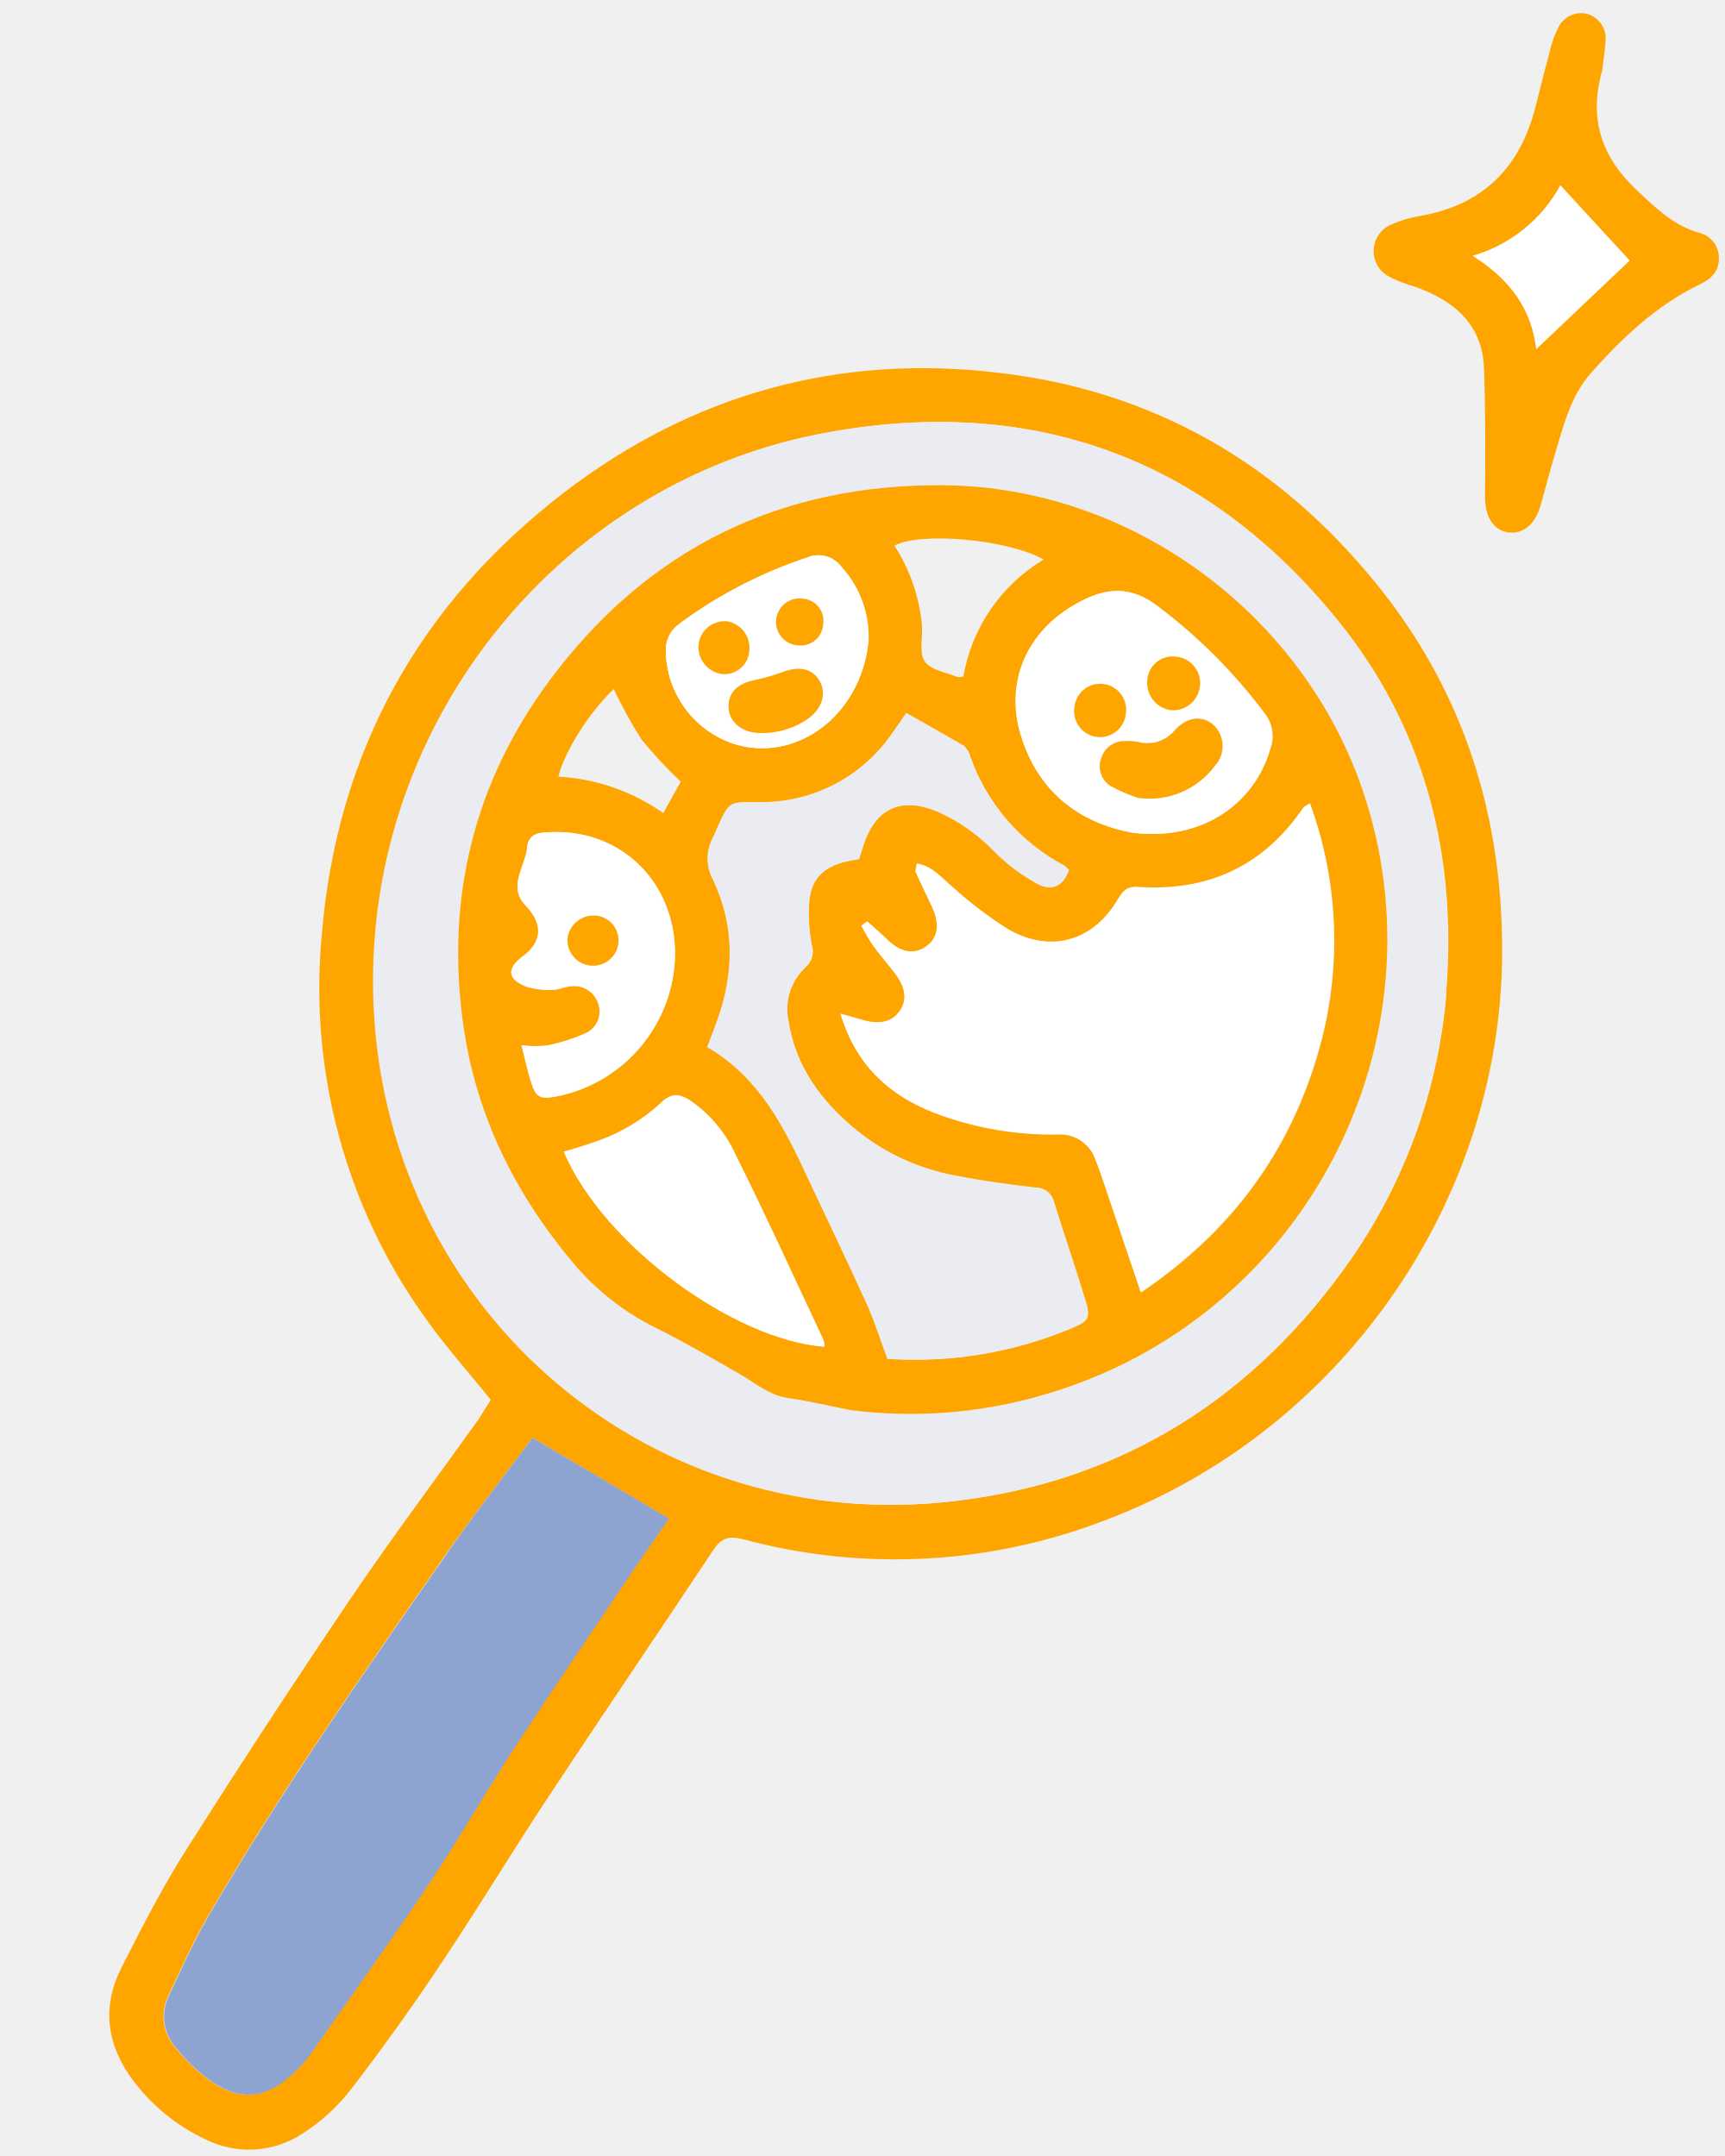
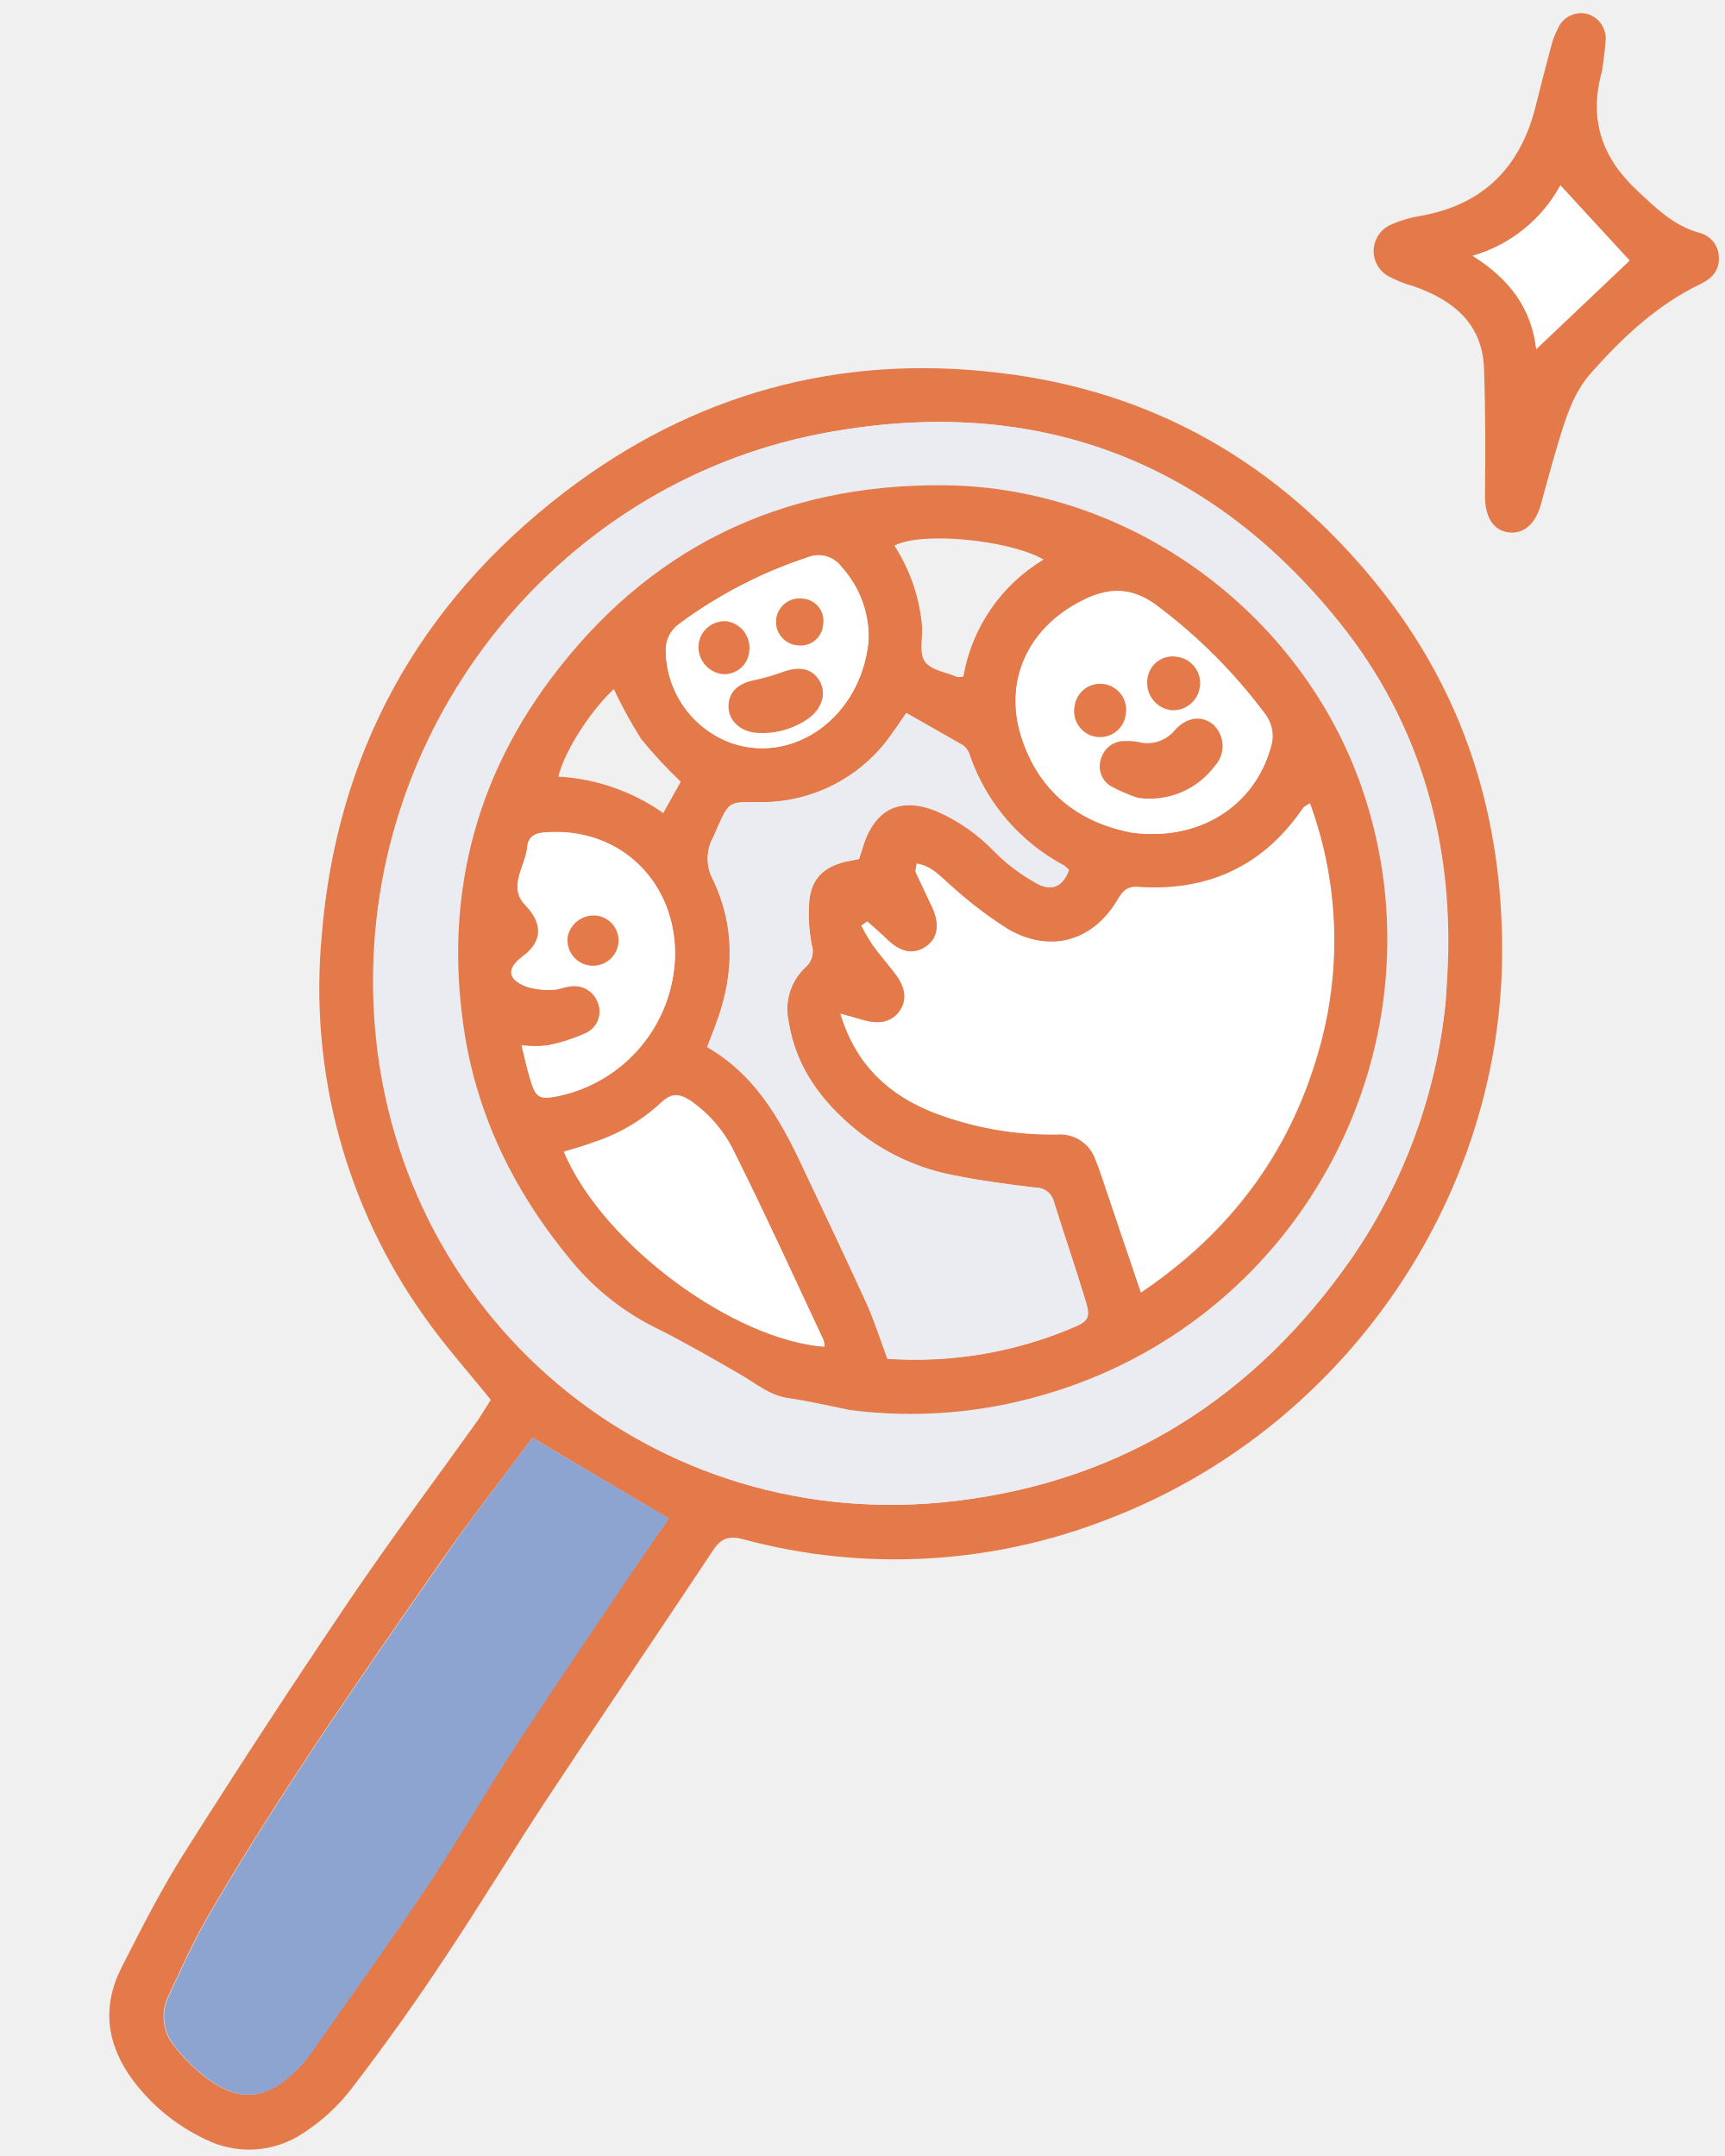
<svg xmlns="http://www.w3.org/2000/svg" width="84" height="105" viewBox="0 0 84 105" fill="none">
-   <path d="M23.899 68.174C22.761 66.758 21.627 65.498 20.663 64.121C16.84 58.754 15.065 52.194 15.661 45.632C16.378 36.672 20.385 29.415 27.503 23.96C33.739 19.19 40.85 17.217 48.664 18.159C56.188 19.046 62.29 22.573 67.063 28.481C71.324 33.754 73.187 39.807 73.148 46.504C73.058 58.575 65.285 69.677 53.917 73.998C48.256 76.207 42.036 76.543 36.17 74.959C35.438 74.767 35.092 74.949 34.707 75.525C32.04 79.547 29.325 83.535 26.668 87.562C24.979 90.119 23.398 92.744 21.698 95.292C20.268 97.469 18.748 99.585 17.171 101.651C16.513 102.522 15.709 103.271 14.794 103.866C14.09 104.346 13.27 104.627 12.419 104.68C11.569 104.733 10.72 104.556 9.961 104.168C8.588 103.514 7.394 102.537 6.481 101.321C5.197 99.606 4.947 97.754 5.902 95.853C6.921 93.846 7.939 91.843 9.16 89.946C11.722 85.901 14.344 81.893 17.025 77.924C19.038 74.952 21.195 72.07 23.284 69.15C23.481 68.841 23.684 68.509 23.899 68.174ZM70.394 48.803C70.428 48.283 70.453 47.969 70.473 47.639C70.862 41.218 69.221 35.281 65.232 30.314C58.731 22.216 50.092 19.144 39.91 21.138C26.976 23.663 17.53 35.651 18.229 49.156C18.99 64.049 31.847 74.914 46.627 73.088C54.779 72.094 61.156 67.99 65.826 61.276C68.378 57.571 69.95 53.28 70.394 48.803V48.803ZM25.93 70.021C24.471 71.98 22.967 73.894 21.582 75.885C17.618 81.584 13.646 87.277 10.147 93.281C9.406 94.554 8.808 95.911 8.178 97.244C7.99 97.648 7.924 98.098 7.99 98.539C8.055 98.98 8.249 99.391 8.546 99.723C8.871 100.141 9.237 100.525 9.639 100.869C11.501 102.488 12.979 102.389 14.667 100.566C14.832 100.387 14.985 100.197 15.125 99.999C17.009 97.288 18.962 94.586 20.798 91.851C22.265 89.658 23.572 87.357 25.014 85.146C26.926 82.197 28.926 79.289 30.89 76.365C31.435 75.554 32.002 74.757 32.559 73.954L25.93 70.021Z" fill="orange" />
-   <path d="M78.014 3.455C77.345 5.812 78.013 7.677 79.703 9.261C80.608 10.107 81.457 10.961 82.708 11.328C82.988 11.387 83.239 11.541 83.42 11.762C83.601 11.984 83.7 12.261 83.702 12.548C83.723 13.195 83.351 13.57 82.795 13.837C80.693 14.852 79.031 16.415 77.503 18.131C76.604 19.128 76.232 20.39 75.858 21.636C75.563 22.614 75.302 23.599 75.03 24.58C74.758 25.561 74.146 26.04 73.413 25.922C72.68 25.804 72.301 25.107 72.313 24.142C72.331 22.072 72.341 19.997 72.264 17.931C72.181 15.752 70.765 14.627 68.878 13.954C68.438 13.835 68.014 13.667 67.611 13.453C67.378 13.324 67.186 13.13 67.059 12.895C66.932 12.66 66.874 12.394 66.894 12.127C66.913 11.861 67.007 11.606 67.167 11.391C67.326 11.177 67.543 11.013 67.793 10.918C68.244 10.72 68.719 10.582 69.206 10.509C72.262 9.955 74.042 8.124 74.782 5.169C75.026 4.181 75.28 3.196 75.545 2.213C75.616 1.942 75.717 1.678 75.845 1.428C75.955 1.145 76.165 0.913 76.435 0.776C76.705 0.638 77.016 0.605 77.309 0.682C77.598 0.771 77.845 0.962 78.005 1.219C78.164 1.477 78.225 1.783 78.176 2.082C78.141 2.578 78.06 3.065 78.014 3.455ZM75.984 9.029C75.535 9.855 74.927 10.583 74.194 11.172C73.461 11.761 72.619 12.198 71.717 12.46C73.57 13.62 74.586 15.081 74.81 17C76.382 15.504 77.89 14.091 79.353 12.688L75.984 9.029Z" fill="orange" />
+   <path d="M23.899 68.174C22.761 66.758 21.627 65.498 20.663 64.121C16.84 58.754 15.065 52.194 15.661 45.632C16.378 36.672 20.385 29.415 27.503 23.96C33.739 19.19 40.85 17.217 48.664 18.159C56.188 19.046 62.29 22.573 67.063 28.481C71.324 33.754 73.187 39.807 73.148 46.504C73.058 58.575 65.285 69.677 53.917 73.998C48.256 76.207 42.036 76.543 36.17 74.959C35.438 74.767 35.092 74.949 34.707 75.525C32.04 79.547 29.325 83.535 26.668 87.562C24.979 90.119 23.398 92.744 21.698 95.292C20.268 97.469 18.748 99.585 17.171 101.651C16.513 102.522 15.709 103.271 14.794 103.866C14.09 104.346 13.27 104.627 12.419 104.68C11.569 104.733 10.72 104.556 9.961 104.168C8.588 103.514 7.394 102.537 6.481 101.321C5.197 99.606 4.947 97.754 5.902 95.853C6.921 93.846 7.939 91.843 9.16 89.946C11.722 85.901 14.344 81.893 17.025 77.924C19.038 74.952 21.195 72.07 23.284 69.15C23.481 68.841 23.684 68.509 23.899 68.174ZM70.394 48.803C70.428 48.283 70.453 47.969 70.473 47.639C70.862 41.218 69.221 35.281 65.232 30.314C58.731 22.216 50.092 19.144 39.91 21.138C26.976 23.663 17.53 35.651 18.229 49.156C18.99 64.049 31.847 74.914 46.627 73.088C54.779 72.094 61.156 67.99 65.826 61.276C68.378 57.571 69.95 53.28 70.394 48.803V48.803ZM25.93 70.021C24.471 71.98 22.967 73.894 21.582 75.885C17.618 81.584 13.646 87.277 10.147 93.281C9.406 94.554 8.808 95.911 8.178 97.244C7.99 97.648 7.924 98.098 7.99 98.539C8.055 98.98 8.249 99.391 8.546 99.723C8.871 100.141 9.237 100.525 9.639 100.869C11.501 102.488 12.979 102.389 14.667 100.566C14.832 100.387 14.985 100.197 15.125 99.999C17.009 97.288 18.962 94.586 20.798 91.851C22.265 89.658 23.572 87.357 25.014 85.146C26.926 82.197 28.926 79.289 30.89 76.365C31.435 75.554 32.002 74.757 32.559 73.954L25.93 70.021Z" fill="#e4794a" />
+   <path d="M78.014 3.455C77.345 5.812 78.013 7.677 79.703 9.261C80.608 10.107 81.457 10.961 82.708 11.328C82.988 11.387 83.239 11.541 83.42 11.762C83.601 11.984 83.7 12.261 83.702 12.548C83.723 13.195 83.351 13.57 82.795 13.837C80.693 14.852 79.031 16.415 77.503 18.131C76.604 19.128 76.232 20.39 75.858 21.636C75.563 22.614 75.302 23.599 75.03 24.58C74.758 25.561 74.146 26.04 73.413 25.922C72.68 25.804 72.301 25.107 72.313 24.142C72.331 22.072 72.341 19.997 72.264 17.931C72.181 15.752 70.765 14.627 68.878 13.954C68.438 13.835 68.014 13.667 67.611 13.453C67.378 13.324 67.186 13.13 67.059 12.895C66.932 12.66 66.874 12.394 66.894 12.127C66.913 11.861 67.007 11.606 67.167 11.391C67.326 11.177 67.543 11.013 67.793 10.918C68.244 10.72 68.719 10.582 69.206 10.509C72.262 9.955 74.042 8.124 74.782 5.169C75.026 4.181 75.28 3.196 75.545 2.213C75.616 1.942 75.717 1.678 75.845 1.428C75.955 1.145 76.165 0.913 76.435 0.776C76.705 0.638 77.016 0.605 77.309 0.682C77.598 0.771 77.845 0.962 78.005 1.219C78.164 1.477 78.225 1.783 78.176 2.082C78.141 2.578 78.06 3.065 78.014 3.455ZM75.984 9.029C75.535 9.855 74.927 10.583 74.194 11.172C73.461 11.761 72.619 12.198 71.717 12.46C73.57 13.62 74.586 15.081 74.81 17C76.382 15.504 77.89 14.091 79.353 12.688L75.984 9.029Z" fill="#e4794a" />
  <path d="M70.394 48.803C69.94 53.283 68.358 57.575 65.795 61.277C61.123 67.998 54.744 72.094 46.596 73.088C31.816 74.914 18.959 64.049 18.198 49.157C17.511 35.653 26.956 23.664 39.879 21.138C50.061 19.148 58.7 22.216 65.201 30.314C69.189 35.281 70.831 41.218 70.441 47.639C70.453 47.969 70.428 48.283 70.394 48.803ZM41.385 68.669C44.544 69.081 47.753 68.834 50.812 67.943C63.671 64.232 70.521 50.581 66.322 38.407C63.367 29.848 55.053 23.733 45.98 23.644C37.981 23.569 31.539 26.742 26.769 33.14C23.055 38.109 21.691 43.77 22.56 49.929C23.178 54.303 25.046 58.093 27.879 61.485C29.007 62.836 30.407 63.933 31.988 64.706C33.372 65.397 34.712 66.177 36.051 66.949C36.805 67.386 37.468 67.968 38.391 68.101C39.394 68.246 40.388 68.469 41.385 68.669Z" fill="#EAECF1" />
  <path d="M25.93 70.021L32.581 73.957C32.025 74.759 31.458 75.556 30.913 76.368C28.949 79.292 26.964 82.201 25.037 85.149C23.603 87.361 22.288 89.661 20.821 91.854C18.983 94.605 17.053 97.274 15.148 100.002C15.008 100.2 14.855 100.39 14.69 100.569C13.013 102.393 11.523 102.491 9.662 100.871C9.26 100.528 8.894 100.144 8.569 99.726C8.272 99.394 8.078 98.982 8.013 98.542C7.947 98.101 8.013 97.651 8.201 97.247C8.831 95.913 9.429 94.557 10.17 93.284C13.666 87.28 17.637 81.586 21.605 75.888C22.966 73.894 24.471 71.98 25.93 70.021Z" fill="#8DA3D0" />
  <path d="M75.984 9.029L79.353 12.688C77.876 14.077 76.382 15.504 74.81 17C74.586 15.081 73.57 13.62 71.717 12.459C72.62 12.198 73.462 11.76 74.194 11.172C74.927 10.583 75.535 9.855 75.984 9.029V9.029Z" fill="white" />
-   <path d="M41.385 68.669C40.388 68.469 39.396 68.231 38.392 68.089C37.469 67.957 36.807 67.374 36.053 66.937C34.713 66.165 33.374 65.386 31.989 64.695C30.408 63.922 29.008 62.824 27.881 61.473C25.047 58.081 23.179 54.291 22.561 49.917C21.692 43.758 23.076 38.1 26.77 33.128C31.525 26.729 37.983 23.557 45.981 23.633C55.054 23.721 63.369 29.832 66.324 38.395C70.522 50.569 63.669 64.22 50.813 67.931C47.755 68.827 44.545 69.078 41.385 68.669V68.669ZM42.236 44.876L41.964 45.102C42.134 45.429 42.321 45.747 42.524 46.055C42.858 46.536 43.278 46.989 43.635 47.469C44.124 48.129 44.185 48.706 43.85 49.226C43.475 49.781 42.876 49.939 42.055 49.699L40.942 49.384C41.713 51.934 43.344 53.354 45.485 54.197C47.4 54.93 49.437 55.29 51.487 55.257C51.894 55.226 52.3 55.332 52.64 55.558C52.98 55.783 53.235 56.116 53.365 56.503C53.46 56.729 53.546 56.962 53.624 57.194C54.253 59.055 54.881 60.92 55.569 62.948C59.864 60.049 62.737 56.24 64.165 51.364C65.36 47.357 65.232 43.071 63.8 39.142C63.596 39.278 63.519 39.304 63.481 39.358C61.546 42.207 58.83 43.451 55.425 43.213C54.894 43.178 54.685 43.423 54.45 43.822C53.253 45.854 51.191 46.46 49.121 45.281C48.171 44.688 47.273 44.016 46.437 43.271C45.889 42.816 45.447 42.22 44.649 42.091C44.624 42.303 44.552 42.419 44.601 42.5C44.861 43.078 45.142 43.643 45.407 44.214C45.782 45.016 45.667 45.722 45.103 46.133C44.538 46.543 43.872 46.425 43.215 45.793C42.888 45.449 42.555 45.16 42.229 44.875L42.236 44.876ZM44.138 34.723C43.818 35.182 43.661 35.449 43.456 35.698C42.727 36.766 41.741 37.634 40.589 38.222C39.436 38.809 38.155 39.098 36.862 39.061C35.514 39.051 35.517 39.028 34.948 40.274C34.874 40.434 34.819 40.603 34.738 40.758C34.559 41.079 34.465 41.44 34.466 41.808C34.466 42.176 34.561 42.537 34.741 42.858C35.785 45.073 35.774 47.359 34.949 49.642C34.801 50.071 34.63 50.489 34.443 50.983C36.979 52.455 38.191 54.873 39.339 57.347C40.306 59.416 41.298 61.488 42.243 63.554C42.603 64.379 42.868 65.215 43.221 66.164C46.304 66.377 49.394 65.86 52.239 64.655C53.008 64.335 53.112 64.156 52.869 63.361C52.38 61.739 51.829 60.145 51.327 58.534C51.279 58.331 51.163 58.15 50.998 58.022C50.833 57.895 50.629 57.828 50.421 57.833C49.098 57.677 47.766 57.5 46.46 57.236C44.719 56.908 43.087 56.153 41.71 55.038C39.995 53.635 38.739 51.951 38.396 49.693C38.301 49.224 38.328 48.739 38.475 48.284C38.622 47.829 38.883 47.419 39.234 47.094C39.388 46.959 39.498 46.781 39.55 46.583C39.602 46.385 39.593 46.176 39.525 45.983C39.396 45.293 39.357 44.589 39.409 43.889C39.504 42.786 40.101 42.196 41.201 41.95L41.838 41.826C41.918 41.573 41.989 41.343 42.062 41.113C42.661 39.35 43.9 38.792 45.627 39.501C46.692 39.969 47.653 40.645 48.454 41.488C49.051 42.081 49.726 42.59 50.462 42.999C51.232 43.426 51.773 43.154 52.057 42.366C51.991 42.287 51.915 42.217 51.832 42.156C49.69 41.022 48.053 39.123 47.247 36.837C47.198 36.629 47.083 36.443 46.919 36.306C46.017 35.793 45.103 35.294 44.13 34.722L44.138 34.723ZM55.133 40.551C58.422 40.982 61.07 39.246 61.874 36.44C61.972 36.16 61.998 35.861 61.952 35.569C61.905 35.277 61.786 35.001 61.606 34.766C60.154 32.82 58.437 31.087 56.505 29.617C54.958 28.379 53.647 28.654 52.186 29.541C49.936 30.91 48.956 33.317 49.722 35.812C50.577 38.638 52.634 40.092 55.126 40.55L55.133 40.551ZM27.46 56.09C29.42 60.685 35.806 65.286 40.144 65.57C40.147 65.467 40.134 65.364 40.105 65.265C38.68 62.235 37.303 59.187 35.8 56.19C35.325 55.159 34.585 54.271 33.655 53.619C33.108 53.253 32.708 53.194 32.187 53.7C31.226 54.59 30.079 55.256 28.829 55.65C28.407 55.819 27.965 55.95 27.452 56.089L27.46 56.09ZM25.404 50.91C25.577 51.599 25.68 52.115 25.834 52.606C26.088 53.465 26.265 53.56 27.124 53.4C28.725 53.079 30.169 52.22 31.215 50.966C32.261 49.712 32.847 48.138 32.876 46.505C32.896 43.015 30.297 40.425 26.89 40.536C26.348 40.554 25.742 40.549 25.679 41.253C25.595 42.197 24.695 43.163 25.583 44.088C26.471 45.014 26.439 45.851 25.486 46.568C24.671 47.179 24.691 47.678 25.62 48.053C26.046 48.186 26.493 48.238 26.939 48.209C27.212 48.21 27.483 48.066 27.764 48.044C28.044 47.997 28.333 48.049 28.579 48.191C28.826 48.334 29.015 48.558 29.114 48.825C29.224 49.089 29.234 49.384 29.141 49.654C29.047 49.924 28.858 50.151 28.609 50.291C27.98 50.582 27.318 50.797 26.637 50.93C26.224 50.968 25.808 50.961 25.396 50.909L25.404 50.91ZM42.294 31.295C42.331 30.627 42.235 29.959 42.011 29.328C41.788 28.698 41.441 28.118 40.991 27.623C40.807 27.366 40.542 27.179 40.239 27.092C39.935 27.005 39.611 27.023 39.319 27.144C37.078 27.885 34.969 28.979 33.072 30.384C32.86 30.535 32.689 30.737 32.575 30.972C32.461 31.206 32.408 31.466 32.421 31.726C32.441 32.717 32.763 33.677 33.345 34.479C33.927 35.28 34.742 35.883 35.678 36.208C38.666 37.194 41.879 34.949 42.286 31.294L42.294 31.295ZM46.911 32.958C47.113 31.781 47.567 30.662 48.242 29.676C48.917 28.691 49.797 27.863 50.822 27.25C49.096 26.264 44.794 25.882 43.554 26.576C44.319 27.759 44.781 29.112 44.9 30.516C44.928 31.102 44.745 31.831 45.045 32.234C45.346 32.637 46.08 32.747 46.627 32.975C46.72 32.977 46.812 32.971 46.903 32.957L46.911 32.958ZM33.151 38.068C32.467 37.423 31.826 36.734 31.233 36.004C30.733 35.219 30.285 34.402 29.89 33.559C28.735 34.634 27.469 36.62 27.19 37.822C29.025 37.925 30.795 38.541 32.298 39.598L33.151 38.068Z" fill="orange" />
+   <path d="M41.385 68.669C40.388 68.469 39.396 68.231 38.392 68.089C37.469 67.957 36.807 67.374 36.053 66.937C34.713 66.165 33.374 65.386 31.989 64.695C30.408 63.922 29.008 62.824 27.881 61.473C25.047 58.081 23.179 54.291 22.561 49.917C21.692 43.758 23.076 38.1 26.77 33.128C31.525 26.729 37.983 23.557 45.981 23.633C55.054 23.721 63.369 29.832 66.324 38.395C70.522 50.569 63.669 64.22 50.813 67.931C47.755 68.827 44.545 69.078 41.385 68.669V68.669ZM42.236 44.876L41.964 45.102C42.134 45.429 42.321 45.747 42.524 46.055C42.858 46.536 43.278 46.989 43.635 47.469C44.124 48.129 44.185 48.706 43.85 49.226C43.475 49.781 42.876 49.939 42.055 49.699L40.942 49.384C41.713 51.934 43.344 53.354 45.485 54.197C47.4 54.93 49.437 55.29 51.487 55.257C51.894 55.226 52.3 55.332 52.64 55.558C52.98 55.783 53.235 56.116 53.365 56.503C53.46 56.729 53.546 56.962 53.624 57.194C54.253 59.055 54.881 60.92 55.569 62.948C59.864 60.049 62.737 56.24 64.165 51.364C65.36 47.357 65.232 43.071 63.8 39.142C63.596 39.278 63.519 39.304 63.481 39.358C61.546 42.207 58.83 43.451 55.425 43.213C54.894 43.178 54.685 43.423 54.45 43.822C53.253 45.854 51.191 46.46 49.121 45.281C48.171 44.688 47.273 44.016 46.437 43.271C45.889 42.816 45.447 42.22 44.649 42.091C44.624 42.303 44.552 42.419 44.601 42.5C44.861 43.078 45.142 43.643 45.407 44.214C45.782 45.016 45.667 45.722 45.103 46.133C44.538 46.543 43.872 46.425 43.215 45.793C42.888 45.449 42.555 45.16 42.229 44.875L42.236 44.876ZM44.138 34.723C43.818 35.182 43.661 35.449 43.456 35.698C42.727 36.766 41.741 37.634 40.589 38.222C39.436 38.809 38.155 39.098 36.862 39.061C35.514 39.051 35.517 39.028 34.948 40.274C34.874 40.434 34.819 40.603 34.738 40.758C34.559 41.079 34.465 41.44 34.466 41.808C34.466 42.176 34.561 42.537 34.741 42.858C35.785 45.073 35.774 47.359 34.949 49.642C34.801 50.071 34.63 50.489 34.443 50.983C36.979 52.455 38.191 54.873 39.339 57.347C40.306 59.416 41.298 61.488 42.243 63.554C42.603 64.379 42.868 65.215 43.221 66.164C46.304 66.377 49.394 65.86 52.239 64.655C53.008 64.335 53.112 64.156 52.869 63.361C52.38 61.739 51.829 60.145 51.327 58.534C51.279 58.331 51.163 58.15 50.998 58.022C50.833 57.895 50.629 57.828 50.421 57.833C49.098 57.677 47.766 57.5 46.46 57.236C44.719 56.908 43.087 56.153 41.71 55.038C39.995 53.635 38.739 51.951 38.396 49.693C38.301 49.224 38.328 48.739 38.475 48.284C38.622 47.829 38.883 47.419 39.234 47.094C39.388 46.959 39.498 46.781 39.55 46.583C39.602 46.385 39.593 46.176 39.525 45.983C39.396 45.293 39.357 44.589 39.409 43.889C39.504 42.786 40.101 42.196 41.201 41.95L41.838 41.826C41.918 41.573 41.989 41.343 42.062 41.113C42.661 39.35 43.9 38.792 45.627 39.501C46.692 39.969 47.653 40.645 48.454 41.488C49.051 42.081 49.726 42.59 50.462 42.999C51.232 43.426 51.773 43.154 52.057 42.366C51.991 42.287 51.915 42.217 51.832 42.156C49.69 41.022 48.053 39.123 47.247 36.837C47.198 36.629 47.083 36.443 46.919 36.306C46.017 35.793 45.103 35.294 44.13 34.722L44.138 34.723ZM55.133 40.551C58.422 40.982 61.07 39.246 61.874 36.44C61.972 36.16 61.998 35.861 61.952 35.569C61.905 35.277 61.786 35.001 61.606 34.766C60.154 32.82 58.437 31.087 56.505 29.617C54.958 28.379 53.647 28.654 52.186 29.541C49.936 30.91 48.956 33.317 49.722 35.812C50.577 38.638 52.634 40.092 55.126 40.55L55.133 40.551ZM27.46 56.09C29.42 60.685 35.806 65.286 40.144 65.57C40.147 65.467 40.134 65.364 40.105 65.265C38.68 62.235 37.303 59.187 35.8 56.19C35.325 55.159 34.585 54.271 33.655 53.619C33.108 53.253 32.708 53.194 32.187 53.7C31.226 54.59 30.079 55.256 28.829 55.65C28.407 55.819 27.965 55.95 27.452 56.089L27.46 56.09ZM25.404 50.91C25.577 51.599 25.68 52.115 25.834 52.606C26.088 53.465 26.265 53.56 27.124 53.4C28.725 53.079 30.169 52.22 31.215 50.966C32.261 49.712 32.847 48.138 32.876 46.505C32.896 43.015 30.297 40.425 26.89 40.536C26.348 40.554 25.742 40.549 25.679 41.253C25.595 42.197 24.695 43.163 25.583 44.088C26.471 45.014 26.439 45.851 25.486 46.568C24.671 47.179 24.691 47.678 25.62 48.053C26.046 48.186 26.493 48.238 26.939 48.209C27.212 48.21 27.483 48.066 27.764 48.044C28.044 47.997 28.333 48.049 28.579 48.191C28.826 48.334 29.015 48.558 29.114 48.825C29.224 49.089 29.234 49.384 29.141 49.654C29.047 49.924 28.858 50.151 28.609 50.291C27.98 50.582 27.318 50.797 26.637 50.93C26.224 50.968 25.808 50.961 25.396 50.909L25.404 50.91ZM42.294 31.295C42.331 30.627 42.235 29.959 42.011 29.328C41.788 28.698 41.441 28.118 40.991 27.623C40.807 27.366 40.542 27.179 40.239 27.092C39.935 27.005 39.611 27.023 39.319 27.144C37.078 27.885 34.969 28.979 33.072 30.384C32.86 30.535 32.689 30.737 32.575 30.972C32.461 31.206 32.408 31.466 32.421 31.726C32.441 32.717 32.763 33.677 33.345 34.479C33.927 35.28 34.742 35.883 35.678 36.208C38.666 37.194 41.879 34.949 42.286 31.294L42.294 31.295ZM46.911 32.958C47.113 31.781 47.567 30.662 48.242 29.676C48.917 28.691 49.797 27.863 50.822 27.25C49.096 26.264 44.794 25.882 43.554 26.576C44.319 27.759 44.781 29.112 44.9 30.516C44.928 31.102 44.745 31.831 45.045 32.234C45.346 32.637 46.08 32.747 46.627 32.975C46.72 32.977 46.812 32.971 46.903 32.957L46.911 32.958ZM33.151 38.068C32.467 37.423 31.826 36.734 31.233 36.004C30.733 35.219 30.285 34.402 29.89 33.559C28.735 34.634 27.469 36.62 27.19 37.822C29.025 37.925 30.795 38.541 32.298 39.598L33.151 38.068Z" fill="#e4794a" />
  <path d="M42.228 44.875C42.554 45.167 42.888 45.449 43.204 45.752C43.861 46.385 44.495 46.507 45.092 46.092C45.688 45.678 45.768 44.999 45.396 44.173C45.131 43.602 44.85 43.037 44.589 42.459C44.556 42.381 44.613 42.263 44.638 42.05C45.436 42.18 45.877 42.779 46.426 43.231C47.258 43.981 48.153 44.66 49.1 45.259C51.17 46.438 53.231 45.832 54.429 43.8C54.664 43.401 54.873 43.156 55.404 43.191C58.809 43.429 61.525 42.185 63.46 39.336C63.497 39.282 63.575 39.256 63.778 39.12C65.21 43.049 65.338 47.335 64.143 51.342C62.716 56.218 59.842 60.027 55.547 62.926C54.861 60.89 54.231 59.033 53.602 57.172C53.524 56.94 53.438 56.707 53.344 56.481C53.214 56.094 52.959 55.761 52.618 55.536C52.278 55.31 51.873 55.204 51.465 55.235C49.416 55.268 47.378 54.908 45.464 54.175C43.323 53.332 41.692 51.912 40.921 49.362L42.033 49.677C42.858 49.915 43.456 49.757 43.829 49.204C44.162 48.704 44.103 48.106 43.614 47.447C43.256 46.967 42.856 46.517 42.502 46.033C42.299 45.725 42.112 45.407 41.942 45.08L42.228 44.875Z" fill="white" />
  <path d="M44.13 34.722C45.105 35.275 46.019 35.778 46.909 36.321C47.073 36.458 47.188 36.644 47.237 36.852C48.043 39.138 49.68 41.037 51.822 42.171C51.905 42.231 51.981 42.302 52.047 42.381C51.763 43.165 51.221 43.456 50.452 43.014C49.717 42.604 49.041 42.096 48.444 41.502C47.643 40.659 46.682 39.983 45.617 39.515C43.879 38.806 42.64 39.363 42.053 41.128C41.979 41.358 41.908 41.588 41.828 41.84L41.191 41.965C40.105 42.227 39.509 42.802 39.399 43.904C39.347 44.604 39.386 45.308 39.516 45.998C39.583 46.191 39.592 46.4 39.54 46.598C39.488 46.796 39.378 46.974 39.224 47.109C38.873 47.434 38.612 47.843 38.465 48.299C38.318 48.754 38.291 49.239 38.386 49.708C38.73 51.965 39.985 53.65 41.7 55.053C43.077 56.167 44.709 56.923 46.45 57.251C47.756 57.515 49.087 57.695 50.411 57.847C50.619 57.842 50.823 57.909 50.988 58.037C51.154 58.165 51.27 58.345 51.317 58.548C51.818 60.172 52.37 61.758 52.859 63.375C53.1 64.186 52.998 64.35 52.23 64.67C49.384 65.874 46.294 66.391 43.211 66.179C42.858 65.23 42.595 64.378 42.233 63.569C41.303 61.504 40.297 59.43 39.328 57.361C38.182 54.88 36.97 52.465 34.433 50.997C34.62 50.503 34.791 50.085 34.939 49.657C35.745 47.371 35.775 45.087 34.731 42.872C34.551 42.551 34.456 42.19 34.456 41.822C34.455 41.455 34.549 41.093 34.728 40.772C34.809 40.617 34.864 40.448 34.938 40.289C35.507 39.042 35.504 39.065 36.852 39.076C38.145 39.113 39.426 38.824 40.579 38.236C41.731 37.649 42.717 36.781 43.446 35.713C43.634 35.446 43.81 35.181 44.13 34.722Z" fill="#EAECF1" />
  <path d="M55.125 40.55C52.635 40.081 50.577 38.638 49.706 35.81C48.941 33.315 49.92 30.909 52.17 29.54C53.631 28.652 54.942 28.377 56.489 29.615C58.421 31.085 60.138 32.818 61.59 34.764C61.77 34.999 61.889 35.275 61.936 35.567C61.982 35.859 61.956 36.158 61.858 36.438C61.062 39.245 58.413 40.981 55.125 40.55ZM55.415 38.856C56.125 38.957 56.849 38.862 57.51 38.584C58.171 38.305 58.744 37.852 59.167 37.274C59.419 36.996 59.551 36.629 59.534 36.254C59.517 35.879 59.352 35.526 59.075 35.273C58.538 34.818 57.815 34.882 57.209 35.549C56.997 35.807 56.715 35.998 56.397 36.099C56.079 36.201 55.739 36.208 55.417 36.12C55.209 36.08 54.997 36.066 54.785 36.077C54.535 36.068 54.29 36.141 54.084 36.282C53.879 36.424 53.725 36.628 53.644 36.865C53.538 37.112 53.524 37.39 53.605 37.647C53.685 37.904 53.856 38.123 54.085 38.266C54.509 38.503 54.954 38.701 55.415 38.856V38.856ZM57.289 31.985C57.124 31.959 56.956 31.967 56.795 32.008C56.633 32.049 56.482 32.123 56.35 32.224C56.217 32.326 56.107 32.453 56.025 32.598C55.944 32.743 55.892 32.904 55.875 33.069C55.825 33.419 55.915 33.773 56.126 34.057C56.336 34.34 56.65 34.529 56.998 34.582C57.332 34.617 57.666 34.521 57.931 34.316C58.196 34.111 58.372 33.811 58.422 33.479C58.452 33.306 58.446 33.128 58.404 32.958C58.362 32.787 58.286 32.627 58.179 32.486C58.073 32.346 57.939 32.23 57.786 32.143C57.633 32.057 57.464 32.003 57.289 31.985V31.985ZM53.758 33.316C53.593 33.291 53.424 33.299 53.263 33.34C53.101 33.381 52.949 33.454 52.816 33.554C52.682 33.655 52.571 33.781 52.487 33.925C52.403 34.07 52.349 34.229 52.328 34.395C52.296 34.563 52.297 34.735 52.334 34.902C52.37 35.069 52.439 35.227 52.538 35.367C52.637 35.506 52.763 35.624 52.909 35.713C53.055 35.802 53.217 35.861 53.386 35.885C53.556 35.91 53.728 35.9 53.893 35.855C54.058 35.811 54.213 35.734 54.347 35.628C54.481 35.523 54.593 35.391 54.675 35.241C54.757 35.091 54.807 34.926 54.823 34.756C54.849 34.591 54.841 34.423 54.801 34.261C54.761 34.1 54.689 33.948 54.59 33.814C54.491 33.68 54.367 33.567 54.224 33.482C54.081 33.396 53.922 33.34 53.758 33.316V33.316Z" fill="white" />
  <path d="M27.452 56.09C27.966 55.935 28.407 55.811 28.83 55.669C30.08 55.276 31.227 54.61 32.188 53.72C32.709 53.214 33.109 53.273 33.656 53.639C34.586 54.291 35.326 55.178 35.801 56.21C37.293 59.205 38.681 62.255 40.106 65.285C40.135 65.384 40.148 65.487 40.145 65.59C35.8 65.269 29.412 60.684 27.452 56.09Z" fill="white" />
  <path d="M25.396 50.909C25.806 50.955 26.221 50.957 26.631 50.914C27.312 50.78 27.974 50.566 28.603 50.274C28.852 50.135 29.041 49.908 29.134 49.638C29.228 49.368 29.218 49.073 29.108 48.809C29.009 48.542 28.82 48.318 28.573 48.175C28.327 48.033 28.038 47.98 27.757 48.028C27.477 48.05 27.206 48.194 26.933 48.193C26.487 48.222 26.04 48.169 25.614 48.037C24.684 47.662 24.665 47.163 25.48 46.551C26.433 45.835 26.423 44.958 25.577 44.072C24.731 43.186 25.589 42.181 25.673 41.237C25.756 40.535 26.342 40.534 26.884 40.519C30.29 40.409 32.894 43 32.869 46.488C32.841 48.121 32.255 49.695 31.209 50.949C30.163 52.203 28.719 53.062 27.118 53.383C26.258 53.544 26.082 53.449 25.827 52.59C25.673 52.106 25.569 51.598 25.396 50.909ZM30.105 45.99C30.153 45.677 30.077 45.358 29.894 45.1C29.71 44.842 29.434 44.665 29.123 44.608C28.796 44.552 28.46 44.625 28.185 44.811C27.91 44.998 27.718 45.282 27.648 45.606C27.599 45.932 27.681 46.265 27.877 46.53C28.072 46.796 28.365 46.972 28.691 47.022C29.017 47.071 29.349 46.989 29.615 46.793C29.88 46.598 30.057 46.305 30.107 45.979L30.105 45.99Z" fill="white" />
  <path d="M42.286 31.294C41.879 34.949 38.666 37.194 35.677 36.212C34.741 35.887 33.927 35.284 33.345 34.483C32.762 33.681 32.44 32.72 32.421 31.73C32.408 31.47 32.461 31.21 32.575 30.975C32.688 30.741 32.859 30.539 33.072 30.387C34.969 28.983 37.078 27.889 39.319 27.148C39.611 27.027 39.935 27.009 40.238 27.096C40.542 27.183 40.807 27.37 40.99 27.627C41.438 28.122 41.783 28.701 42.006 29.331C42.228 29.96 42.324 30.628 42.286 31.294V31.294ZM36.775 35.684C37.694 35.766 38.613 35.52 39.367 34.989C40.048 34.491 40.263 33.765 39.911 33.165C39.56 32.564 38.946 32.433 38.146 32.718C37.689 32.886 37.221 33.021 36.745 33.124C35.912 33.287 35.473 33.701 35.476 34.401C35.48 35.101 36.006 35.578 36.775 35.684ZM35.115 32.822C35.28 32.843 35.447 32.83 35.606 32.785C35.766 32.739 35.914 32.661 36.042 32.555C36.171 32.45 36.276 32.319 36.352 32.172C36.427 32.024 36.472 31.863 36.483 31.697C36.522 31.364 36.431 31.028 36.228 30.761C36.026 30.493 35.729 30.313 35.398 30.259C35.065 30.229 34.733 30.331 34.475 30.542C34.216 30.753 34.05 31.058 34.013 31.39C33.984 31.724 34.082 32.057 34.286 32.322C34.491 32.587 34.788 32.766 35.119 32.822L35.115 32.822ZM40.095 30.383C40.116 30.236 40.107 30.086 40.067 29.943C40.028 29.799 39.96 29.666 39.867 29.55C39.774 29.434 39.658 29.338 39.526 29.269C39.395 29.2 39.251 29.159 39.102 29.148C38.949 29.126 38.792 29.136 38.642 29.177C38.492 29.218 38.352 29.289 38.231 29.385C38.109 29.482 38.009 29.602 37.935 29.739C37.861 29.876 37.816 30.026 37.803 30.181C37.789 30.335 37.807 30.491 37.855 30.639C37.904 30.787 37.981 30.923 38.084 31.039C38.187 31.156 38.312 31.25 38.452 31.317C38.593 31.384 38.745 31.421 38.9 31.427C39.046 31.439 39.192 31.422 39.331 31.377C39.47 31.331 39.598 31.259 39.708 31.163C39.819 31.068 39.909 30.951 39.973 30.82C40.038 30.689 40.076 30.547 40.085 30.401L40.095 30.383Z" fill="white" />
-   <path d="M55.415 38.856C54.954 38.706 54.509 38.513 54.083 38.281C53.854 38.139 53.684 37.919 53.603 37.662C53.522 37.405 53.536 37.128 53.642 36.88C53.723 36.644 53.877 36.44 54.083 36.298C54.288 36.156 54.534 36.084 54.783 36.092C54.995 36.081 55.207 36.096 55.416 36.135C55.737 36.223 56.078 36.216 56.396 36.115C56.714 36.014 56.995 35.822 57.207 35.565C57.814 34.897 58.536 34.842 59.074 35.288C59.35 35.542 59.515 35.895 59.532 36.27C59.55 36.644 59.418 37.011 59.166 37.289C58.74 37.865 58.167 38.314 57.507 38.59C56.846 38.866 56.124 38.958 55.415 38.856V38.856Z" fill="orange" />
-   <path d="M57.289 31.985C57.464 32.003 57.633 32.057 57.786 32.143C57.939 32.23 58.073 32.346 58.179 32.486C58.286 32.627 58.362 32.787 58.404 32.958C58.446 33.129 58.452 33.306 58.422 33.479C58.372 33.811 58.196 34.111 57.931 34.316C57.666 34.521 57.332 34.617 56.998 34.582C56.649 34.529 56.336 34.34 56.125 34.057C55.915 33.773 55.825 33.419 55.875 33.069C55.892 32.904 55.944 32.743 56.025 32.598C56.107 32.453 56.217 32.326 56.349 32.224C56.482 32.123 56.633 32.049 56.794 32.008C56.956 31.967 57.124 31.959 57.289 31.985V31.985Z" fill="orange" />
-   <path d="M53.758 33.316C53.922 33.34 54.081 33.396 54.224 33.482C54.367 33.567 54.491 33.68 54.59 33.814C54.689 33.948 54.761 34.1 54.801 34.261C54.841 34.423 54.849 34.591 54.824 34.756C54.807 34.926 54.757 35.091 54.675 35.241C54.593 35.391 54.481 35.523 54.347 35.628C54.213 35.734 54.058 35.811 53.893 35.855C53.728 35.9 53.556 35.91 53.387 35.885C53.217 35.861 53.055 35.802 52.909 35.713C52.763 35.624 52.637 35.506 52.538 35.367C52.439 35.227 52.37 35.069 52.334 34.902C52.297 34.735 52.296 34.563 52.328 34.395C52.349 34.229 52.403 34.07 52.487 33.925C52.571 33.781 52.682 33.655 52.816 33.554C52.949 33.454 53.101 33.381 53.263 33.34C53.424 33.299 53.593 33.291 53.758 33.316V33.316Z" fill="orange" />
-   <path d="M30.107 45.975C30.058 46.301 29.881 46.594 29.615 46.789C29.35 46.985 29.018 47.067 28.692 47.018C28.366 46.969 28.073 46.792 27.877 46.526C27.681 46.261 27.599 45.929 27.648 45.603C27.718 45.279 27.911 44.994 28.186 44.808C28.46 44.621 28.796 44.548 29.123 44.604C29.432 44.661 29.707 44.836 29.891 45.092C30.074 45.347 30.151 45.663 30.107 45.975V45.975Z" fill="orange" />
-   <path d="M36.775 35.684C36.004 35.593 35.476 35.066 35.476 34.401C35.476 33.736 35.913 33.28 36.745 33.124C37.221 33.021 37.688 32.886 38.145 32.718C38.962 32.423 39.57 32.577 39.911 33.165C40.252 33.752 40.048 34.491 39.367 34.989C38.612 35.52 37.694 35.766 36.775 35.684V35.684Z" fill="orange" />
-   <path d="M35.118 32.822C34.789 32.765 34.493 32.586 34.289 32.321C34.085 32.056 33.987 31.724 34.017 31.39C34.053 31.058 34.219 30.754 34.478 30.542C34.737 30.331 35.068 30.229 35.401 30.259C35.732 30.314 36.03 30.493 36.232 30.761C36.434 31.029 36.525 31.364 36.487 31.697C36.476 31.863 36.431 32.025 36.355 32.172C36.279 32.32 36.174 32.45 36.046 32.556C35.918 32.661 35.769 32.739 35.61 32.785C35.45 32.831 35.283 32.844 35.118 32.822V32.822Z" fill="orange" />
-   <path d="M40.084 30.401C40.077 30.549 40.039 30.692 39.974 30.825C39.91 30.957 39.819 31.075 39.707 31.171C39.596 31.268 39.466 31.341 39.326 31.386C39.186 31.431 39.038 31.447 38.891 31.434C38.736 31.428 38.584 31.39 38.444 31.324C38.303 31.257 38.178 31.163 38.075 31.046C37.973 30.93 37.895 30.793 37.846 30.646C37.798 30.498 37.78 30.342 37.794 30.188C37.807 30.033 37.852 29.883 37.926 29.746C38 29.609 38.1 29.489 38.222 29.392C38.344 29.296 38.484 29.225 38.633 29.184C38.783 29.143 38.94 29.133 39.094 29.155C39.243 29.166 39.388 29.207 39.52 29.277C39.653 29.347 39.769 29.444 39.862 29.561C39.955 29.678 40.023 29.813 40.061 29.958C40.099 30.103 40.107 30.254 40.084 30.401Z" fill="orange" />
+   <path d="M55.415 38.856C54.954 38.706 54.509 38.513 54.083 38.281C53.854 38.139 53.684 37.919 53.603 37.662C53.522 37.405 53.536 37.128 53.642 36.88C53.723 36.644 53.877 36.44 54.083 36.298C54.288 36.156 54.534 36.084 54.783 36.092C54.995 36.081 55.207 36.096 55.416 36.135C55.737 36.223 56.078 36.216 56.396 36.115C56.714 36.014 56.995 35.822 57.207 35.565C57.814 34.897 58.536 34.842 59.074 35.288C59.35 35.542 59.515 35.895 59.532 36.27C59.55 36.644 59.418 37.011 59.166 37.289C58.74 37.865 58.167 38.314 57.507 38.59C56.846 38.866 56.124 38.958 55.415 38.856V38.856Z" fill="#e4794a" />
+   <path d="M57.289 31.985C57.464 32.003 57.633 32.057 57.786 32.143C57.939 32.23 58.073 32.346 58.179 32.486C58.286 32.627 58.362 32.787 58.404 32.958C58.446 33.129 58.452 33.306 58.422 33.479C58.372 33.811 58.196 34.111 57.931 34.316C57.666 34.521 57.332 34.617 56.998 34.582C56.649 34.529 56.336 34.34 56.125 34.057C55.915 33.773 55.825 33.419 55.875 33.069C55.892 32.904 55.944 32.743 56.025 32.598C56.107 32.453 56.217 32.326 56.349 32.224C56.482 32.123 56.633 32.049 56.794 32.008C56.956 31.967 57.124 31.959 57.289 31.985V31.985Z" fill="#e4794a" />
+   <path d="M53.758 33.316C53.922 33.34 54.081 33.396 54.224 33.482C54.367 33.567 54.491 33.68 54.59 33.814C54.689 33.948 54.761 34.1 54.801 34.261C54.841 34.423 54.849 34.591 54.824 34.756C54.807 34.926 54.757 35.091 54.675 35.241C54.593 35.391 54.481 35.523 54.347 35.628C54.213 35.734 54.058 35.811 53.893 35.855C53.728 35.9 53.556 35.91 53.387 35.885C53.217 35.861 53.055 35.802 52.909 35.713C52.763 35.624 52.637 35.506 52.538 35.367C52.439 35.227 52.37 35.069 52.334 34.902C52.297 34.735 52.296 34.563 52.328 34.395C52.349 34.229 52.403 34.07 52.487 33.925C52.571 33.781 52.682 33.655 52.816 33.554C52.949 33.454 53.101 33.381 53.263 33.34C53.424 33.299 53.593 33.291 53.758 33.316V33.316Z" fill="#e4794a" />
+   <path d="M30.107 45.975C30.058 46.301 29.881 46.594 29.615 46.789C29.35 46.985 29.018 47.067 28.692 47.018C28.366 46.969 28.073 46.792 27.877 46.526C27.681 46.261 27.599 45.929 27.648 45.603C27.718 45.279 27.911 44.994 28.186 44.808C28.46 44.621 28.796 44.548 29.123 44.604C29.432 44.661 29.707 44.836 29.891 45.092C30.074 45.347 30.151 45.663 30.107 45.975V45.975Z" fill="#e4794a" />
+   <path d="M36.775 35.684C36.004 35.593 35.476 35.066 35.476 34.401C35.476 33.736 35.913 33.28 36.745 33.124C37.221 33.021 37.688 32.886 38.145 32.718C38.962 32.423 39.57 32.577 39.911 33.165C40.252 33.752 40.048 34.491 39.367 34.989C38.612 35.52 37.694 35.766 36.775 35.684V35.684Z" fill="#e4794a" />
+   <path d="M35.118 32.822C34.789 32.765 34.493 32.586 34.289 32.321C34.085 32.056 33.987 31.724 34.017 31.39C34.053 31.058 34.219 30.754 34.478 30.542C34.737 30.331 35.068 30.229 35.401 30.259C35.732 30.314 36.03 30.493 36.232 30.761C36.434 31.029 36.525 31.364 36.487 31.697C36.476 31.863 36.431 32.025 36.355 32.172C36.279 32.32 36.174 32.45 36.046 32.556C35.918 32.661 35.769 32.739 35.61 32.785C35.45 32.831 35.283 32.844 35.118 32.822V32.822Z" fill="#e4794a" />
+   <path d="M40.084 30.401C40.077 30.549 40.039 30.692 39.974 30.825C39.91 30.957 39.819 31.075 39.707 31.171C39.596 31.268 39.466 31.341 39.326 31.386C39.186 31.431 39.038 31.447 38.891 31.434C38.736 31.428 38.584 31.39 38.444 31.324C38.303 31.257 38.178 31.163 38.075 31.046C37.973 30.93 37.895 30.793 37.846 30.646C37.798 30.498 37.78 30.342 37.794 30.188C37.807 30.033 37.852 29.883 37.926 29.746C38 29.609 38.1 29.489 38.222 29.392C38.344 29.296 38.484 29.225 38.633 29.184C38.783 29.143 38.94 29.133 39.094 29.155C39.243 29.166 39.388 29.207 39.52 29.277C39.653 29.347 39.769 29.444 39.862 29.561C39.955 29.678 40.023 29.813 40.061 29.958C40.099 30.103 40.107 30.254 40.084 30.401Z" fill="#e4794a" />
</svg>
